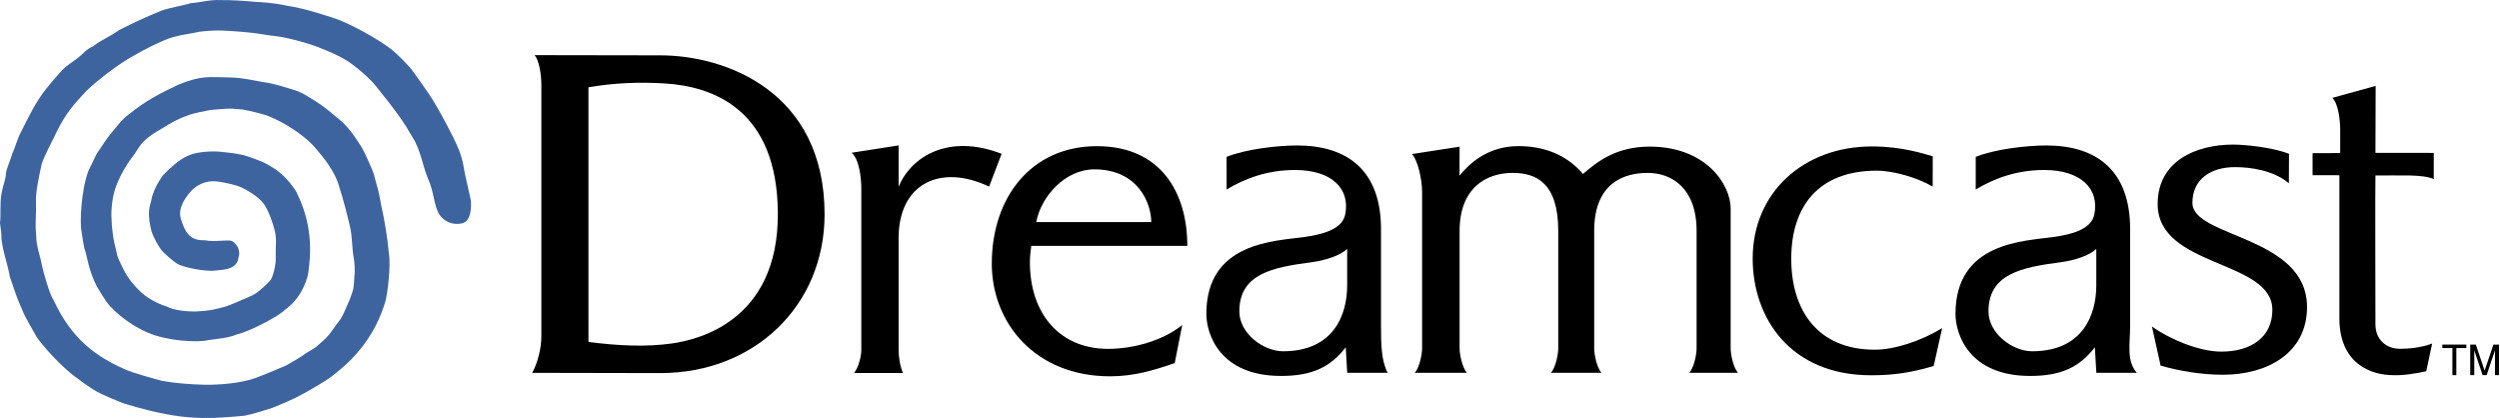
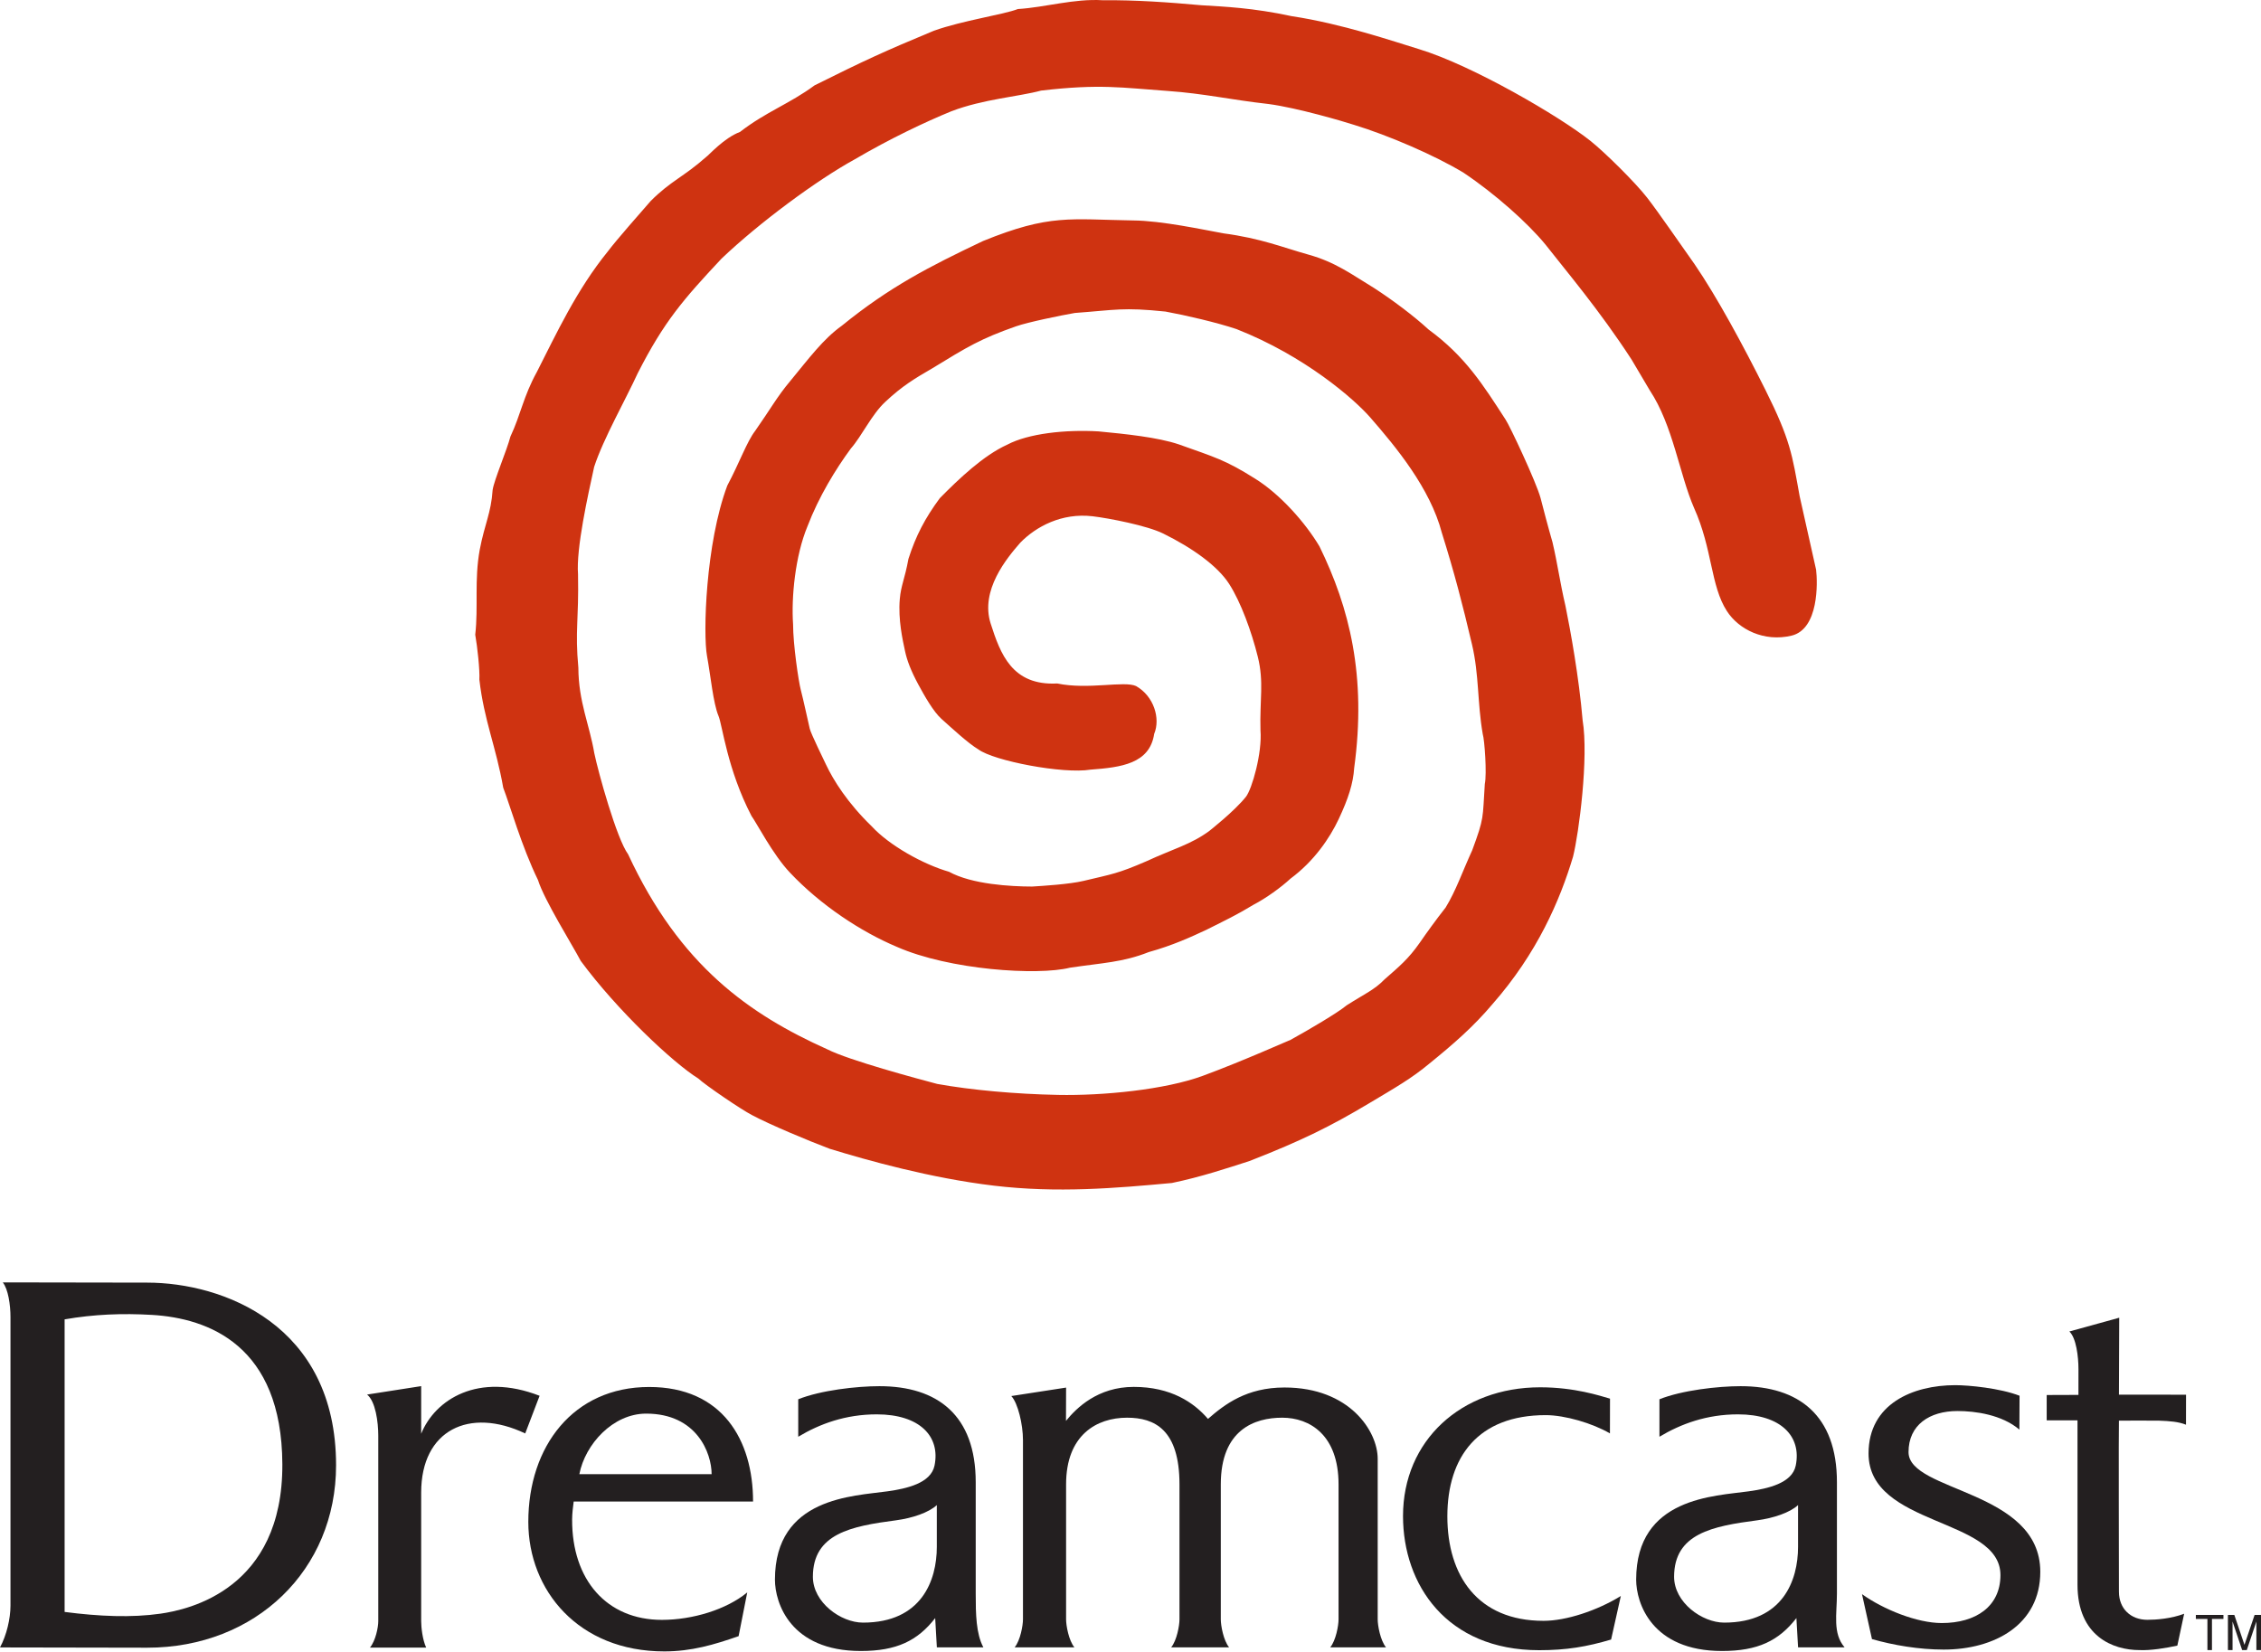
- <svg xmlns="http://www.w3.org/2000/svg" enable-background="new -22 349.213 566.93 94.787" viewBox="-22 349.213 566.93 94.787">
-   <path d="m534.359 428.143h-2.285v-.789h5.444v.789h-2.266v6.147h-.893z" />
-   <path d="m541.211 434.29-1.893-5.634v5.634h-.914v-6.936h1.264l2 5.897 1.998-5.897h1.264v6.936h-.91v-5.634l-1.895 5.634z" />
-   <path d="m100.813 368.557c0-2.409-.458-5.529-1.522-6.841 6.973 0 22.039.046 28.497.046 14.859 0 37.277 8.247 37.277 36.051 0 20.635-15.826 36.008-37.277 36.008-4.705 0-22.67-.057-29.044-.057 1.306-2.412 2.069-5.685 2.069-8.269zm10.687 58.199c6.858.891 13.189 1.165 18.917.346 5.542-.793 24.165-4.804 24.049-29.528-.109-23.432-14.581-28.789-25.731-29.444-5.819-.343-11.436-.123-17.236.881z" />
-   <path d="m171.187 383.855 10.676-1.667v9.4c2.738-6.767 11.259-12.205 23.366-7.493l-2.838 7.433c-11.082-5.26-20.528-.646-20.528 11.66v25.395c0 1.209.264 3.648.985 5.213h-11.089c1.12-1.381 1.64-4.004 1.64-5.213v-36.63c-.003-2.657-.545-6.77-2.212-8.098z" />
-   <path d="m508.719 388.951v32.434c0 10.182 7.018 12.905 12.219 12.905 2.197.108 5.313-.406 7.488-.888l1.338-6.285c-2.535.969-5.482 1.197-7.25 1.197-3.26 0-5.617-2.164-5.617-5.549 0-3.037-.078-32.809 0-33.761h-.035c.432 0 7.197-.024 7.879 0 2.217.078 3.92.213 5.387.803l.008-5.919s-12.986-.017-13.24-.017l.053-15.181-9.838 2.719c1.357 1.269 1.797 4.982 1.797 7.431 0 0-.008 4.536-.008 5.083-.441 0-5.438.025-6.264.025v5.001c.874-.001 6.083.002 6.083.002z" />
-   <path d="m466.193 423.249c4.23 3.021 10.867 5.703 15.734 5.703 6.752 0 11.588-3.285 11.588-9.468 0-11.414-26.023-9.523-26.023-24.005 0-9.792 8.756-13.476 17.1-13.476 2.682 0 8.805.582 12.697 2.088l-.031 6.688c-3.459-2.955-8.736-3.669-12.213-3.669-5.521 0-9.668 2.74-9.668 8.112 0 7.887 26.002 7.43 26.002 23.621 0 10.471-9.07 15.354-19.055 15.354-4.865 0-9.939-.863-14.16-2.072z" />
-   <path d="m309.107 389.052c0-.592.021-5.895.021-6.574l-10.809 1.671c1.303 1.365 2.303 5.623 2.303 8.667v35.414c0 1.209-.518 4.142-1.641 5.521h11.785c-1.119-1.381-1.637-4.313-1.637-5.521v-26.645c0-9.75 6.031-13.164 12.035-13.164 5.434 0 10.344 2.352 10.344 13.164v26.646c0 1.209-.52 4.142-1.637 5.521h11.428c-1.123-1.381-1.637-4.313-1.637-5.521v-26.646c0-10.811 6.678-13.164 12.123-13.164 5.43 0 11.111 3.411 11.111 13.164v26.646c0 1.209-.514 4.142-1.641 5.521h11.008c-1.127-1.381-1.639-4.313-1.639-5.521v-31.706c0-5.404-5.516-14.063-18.391-14.063-7.492 0-11.818 3.333-15.102 6.2-2.793-3.26-7.34-6.317-14.648-6.317-7.118-.003-11.321 4.17-13.376 6.707z" />
-   <path d="m283.621 405.666c-1.543 1.453-4.773 2.579-8.107 3.018-8.762 1.148-16.352 2.604-16.352 11.137 0 5.063 5.52 9.048 9.891 9.048 11.578 0 14.57-8.353 14.57-14.935v-8.268zm-27.352-20.883c4.419-1.771 11.55-2.583 16.021-2.583 11.42 0 19.008 5.705 19.008 18.949v21.972c0 4.069.061 7.924 1.512 10.631h-9.178l-.332-5.78c-3.473 4.487-7.627 6.495-14.676 6.495-13.91 0-16.946-9.503-16.946-14.069 0-16.297 15.512-16.486 22.249-17.447 3.727-.527 8.521-1.581 9.244-5.075 1.189-5.78-2.943-10.114-11.385-10.114-6.197 0-11.273 1.885-15.514 4.422zm197.303 20.883c-1.541 1.453-4.773 2.579-8.109 3.018-8.76 1.148-16.348 2.604-16.348 11.137 0 5.063 5.516 9.048 9.887 9.048 11.576 0 14.57-8.353 14.57-14.935zm-27.349-20.883c4.418-1.771 11.555-2.583 16.023-2.583 11.414 0 19.002 5.705 19.002 18.949v21.972c0 4.069-.887 7.841 1.508 10.631h-9.176l-.334-5.78c-3.477 4.487-7.625 6.495-14.674 6.495-13.902 0-16.943-9.503-16.943-14.069 0-16.297 15.512-16.486 22.246-17.447 3.729-.527 8.527-1.581 9.242-5.075 1.191-5.78-2.941-10.114-11.385-10.114-6.195 0-11.27 1.885-15.512 4.422v-7.4z" />
-   <path d="m416.451 391.521c-3.443-2.012-8.879-3.605-12.67-3.605-13.311 0-19.412 8.185-19.412 19.975 0 11.68 5.965 20.625 18.984 20.625 4.461 0 10.535-2.005 15.25-4.901l-1.918 8.592c-4.799 1.428-8.842 2.108-14.195 2.108-18.295 0-26.871-12.976-26.871-26.479 0-14.921 11.504-25.417 27.072-25.417 6.805 0 11.771 1.668 13.777 2.238z" />
-   <path d="m211.646 408.516c.008-1.233.172-2.41.31-3.549h35.401c0-12.169-6.087-22.608-20.505-22.608-14.965 0-23.85 11.703-23.85 26.63 0 13.498 9.891 25.56 26.832 25.56 5.356 0 9.834-1.319 14.669-3.012l1.701-8.63c-4.135 3.404-10.817 5.419-16.849 5.419-10.841-.001-17.756-7.851-17.709-19.81zm1.431-8.946c1.149-5.921 6.628-11.952 13.184-11.952 10.018 0 12.917 7.817 12.917 11.952-.002 0-26.101.018-26.101 0z" />
-   <path d="m43.058 350.501c3.969.596 8.026 1.984 10.141 2.63 4.261 1.302 11.177 5.351 13.621 7.291 1.157.918 3.585 3.323 4.528 4.533.917 1.179 2.667 3.733 3.783 5.308 1.781 2.597 3.874 6.466 5.648 10.025 1.984 3.978 2.12 5.13 2.721 8.455l1.311 5.862c.123 1.014.227 4.731-1.957 5.252-2.181.521-4.199-.484-5.15-1.955-1.316-2.036-1.133-4.927-2.623-8.235-1.161-2.674-1.666-6.561-3.521-9.355l-1.453-2.458c-2.573-3.96-5.253-7.103-6.851-9.153-1.411-1.723-4.04-4.064-6.531-5.729-2.306-1.398-6.032-2.993-8.719-3.813-.856-.279-4.524-1.357-6.8-1.66-3.093-.347-5.126-.836-8.063-1.043-3.63-.256-5.367-.578-10.074-.028-1.783.484-4.605.676-7.147 1.647-2.053.837-4.906 2.189-7.703 3.832-3.012 1.651-7.578 5.026-10.609 7.907-3.054 3.263-4.582 5.014-6.687 9.15-.931 2.046-2.736 5.213-3.464 7.447-.497 2.269-1.443 6.5-1.286 8.556.073 3.681-.25 4.441.027 7.45.01 2.71.899 4.588 1.27 6.806.315 1.53 1.787 6.828 2.694 8.061 4.129 8.9 9.675 12.755 15.856 15.537 1.742.888 7.191 2.346 8.767 2.763 2.69.485 6.227.81 9.633.875 3.583.069 8.522-.414 11.517-1.519 3.244-1.193 6.997-2.89 6.953-2.84 1.504-.832 3.802-2.186 4.516-2.781 1.383-.885 2.217-1.227 3.034-2.08 1.184-1.033 1.898-1.629 2.794-2.91.497-.721 1.292-1.827 2.059-2.805.83-1.36 1.307-2.793 2.116-4.564.968-2.623.818-2.496 1.003-5.277.175-.807-.02-3.519-.164-3.979-.437-2.502-.283-4.709-.856-7.138-.771-3.287-1.417-5.747-2.402-8.9-.929-3.549-3.656-6.838-5.702-9.188-1.268-1.457-5.201-4.895-10.658-7.043-1.538-.517-4.05-1.103-5.647-1.395-3.41-.356-3.965-.127-7.229.111-1.124.196-3.731.729-4.692 1.066-2.804.985-3.835 1.611-6.702 3.366-1.334.775-2.34 1.368-3.705 2.646-1.089 1.008-1.868 2.72-2.748 3.725-1.209 1.644-2.554 3.836-3.456 6.201-.978 2.353-1.293 5.664-1.143 7.796 0 1.621.441 4.597.616 5.246.176.65.616 2.67.71 3.076.097.405 1.145 2.541 1.292 2.852.593 1.261 1.726 3.07 3.633 4.919 1.411 1.54 4.133 3.05 6.174 3.635 1.828 1.005 4.912 1.173 6.62 1.177.839-.052 2.984-.183 4.103-.451 2.271-.545 2.688-.559 5.028-1.575 2.1-.974 3.523-1.325 4.986-2.403 0 0 2.007-1.572 2.919-2.724.481-.604 1.306-3.5 1.161-5.293-.069-2.453.289-3.845-.214-5.863-.5-2.019-1.354-4.358-2.281-5.8-.939-1.46-2.956-2.882-5.251-4.017-1.288-.636-4.333-1.224-5.627-1.376-2.453-.292-4.506.823-5.753 2.097-1.082 1.236-3.22 3.803-2.369 6.457.771 2.4 1.703 4.959 5.304 4.769 2.473.515 5.33-.229 6.283.207 1.413.802 1.955 2.573 1.443 3.81-.359 2.383-2.643 2.668-5.076 2.852-2.18.365-7.715-.702-8.93-1.613-.816-.484-2.067-1.648-2.946-2.435-.633-.568-1.346-1.828-1.837-2.734-.598-1.114-.903-1.933-1.057-2.657-.185-.861-.562-2.506-.419-4.15.099-1.108.394-1.582.688-3.203.589-1.84 1.32-3.239 2.498-4.834 1.532-1.556 3.479-3.408 5.38-4.269 1.676-.886 4.613-1.211 7.268-1.056 2.156.206 4.702.469 6.389 1.033 2.884 1.03 3.708 1.236 6.077 2.73 1.999 1.237 4.012 3.516 5.136 5.402 2.39 4.89 3.76 10.328 2.764 17.653-.081 1.237-.466 2.444-1.237 4.084-.714 1.511-1.96 3.35-3.838 4.733-.754.699-1.946 1.56-2.915 2.063-1.375.834-2.299 1.269-3.733 1.989-1.26.594-2.73 1.27-4.646 1.802-2.076.821-3.67.854-6.281 1.243-2.568.646-9.602.187-13.792-1.662-2.857-1.203-6.064-3.321-8.505-5.904-1.354-1.422-2.681-3.996-3.069-4.523-1.94-3.729-2.319-7.234-2.631-7.973-.422-1-.631-3.244-.916-4.779-.319-1.724-.122-8.942 1.617-13.574.981-1.845 1.555-3.49 2.217-4.353 1.193-1.696 1.769-2.755 2.782-3.957 1.528-1.852 2.64-3.364 4.127-4.431 3.793-3.083 6.959-4.711 11.245-6.746 5.324-2.168 6.923-1.72 11.964-1.639 2.267.02 5.566.733 7.189 1.027 3.012.401 4.738 1.127 6.773 1.695 2.178.608 3.436 1.58 5.226 2.659 1.47.949 3.202 2.251 4.345 3.308 2.927 2.146 4.337 4.401 6.131 7.171.327.464 2.455 5.002 2.794 6.266.158.633.638 2.449.949 3.511.396 1.685.591 3.176 1.036 5.078.396 1.957 1.072 5.653 1.364 9.108.495 2.965-.296 9.015-.76 10.871-1.035 3.463-2.85 7.69-6.428 11.762-1.519 1.803-3.135 3.199-5.003 4.716-1.427 1.19-2.653 1.886-4.861 3.202-2.996 1.789-5.276 2.931-9.477 4.574-1.71.549-3.866 1.27-6.188 1.75-4.499.411-9.123.809-14.169.211-5.047-.602-10.102-2.024-13.089-2.94-1.649-.618-4.841-1.955-6.178-2.679-.872-.441-3.793-2.439-4.288-2.919-2-1.237-6.479-5.449-9.371-9.375-.633-1.216-2.911-4.854-3.406-6.448-1.313-2.697-2.229-5.96-2.766-7.354-.568-3.254-1.528-5.348-1.902-8.612.042-.768-.154-2.577-.33-3.578.254-2.235-.086-4.339.358-6.773.39-2.053.904-2.91 1.028-4.766.121-.794 1.141-3.182 1.415-4.245.826-1.75 1.03-3.191 2.107-5.147 1.549-3.048 3.172-6.554 5.662-9.617.712-.95 2.729-3.228 3.416-4.017 1.625-1.625 2.578-1.881 4.421-3.51.19-.12 1.409-1.508 2.685-1.985 2.111-1.632 3.937-2.23 5.948-3.715 4.029-2.008 5.497-2.686 9.497-4.351 2.313-.825 5.534-1.28 6.694-1.73 2.209-.137 4.451-.841 6.773-.702 2.607-.024 5.234.162 7.855.4 1.766.103 4.072.189 7.199.869z" fill="#3e649f" />
+ <svg xmlns="http://www.w3.org/2000/svg" id="svg5822" version="1.1" width="500" height="365.269" xml:space="preserve">
+   <defs id="defs5826" />
+   <g id="g5830" transform="matrix(1.25,0,0,-1.25,-9.458586,406.2357)">
+     <path id="path5836" style="fill:#231f20;fill-opacity:1;fill-rule:evenodd;stroke:none" d="m 398.088,38.52 -2.046,0 0,0.708 4.879,0 0,-0.708 -2.03,0 0,-5.512 -0.802,0 0,5.512" />
+     <path id="path5838" style="fill:#231f20;fill-opacity:1;fill-rule:evenodd;stroke:none" d="m 404.232,33.008 -1.698,5.051 0,-5.051 -0.819,0 0,6.22 1.135,0 1.792,-5.289 1.792,5.289 1.135,0 0,-6.22 -0.82,0 0,5.051 -1.697,-5.051 -0.818,0" />
+     <path id="path5840" style="fill:#231f20;fill-opacity:1;fill-rule:evenodd;stroke:none" d="m 9.421,91.938 c 0,2.161 -0.409,4.957 -1.365,6.133 6.254,0 19.76,-0.042 25.548,-0.042 13.321,0 33.418,-7.394 33.418,-32.319 0,-18.497 -14.186,-32.281 -33.418,-32.281 -4.217,0 -20.325,0.048 -26.037,0.048 1.171,2.165 1.854,5.099 1.854,7.413 l 0,51.048 z M 18.998,39.759 c 6.15,-0.796 11.824,-1.041 16.961,-0.307 4.971,0.71 21.664,4.305 21.559,26.472 C 57.421,86.931 44.448,91.731 34.452,92.318 29.235,92.625 24.2,92.431 18.998,91.529 l 0,-51.77" />
+     <path id="path5842" style="fill:#231f20;fill-opacity:1;fill-rule:evenodd;stroke:none" d="m 72.508,78.222 9.571,1.493 c 0,-1.959 0,-7.705 0,-8.427 2.456,6.065 10.092,10.942 20.949,6.717 l -2.544,-6.663 C 90.546,76.055 82.079,71.919 82.079,60.887 l 0,-22.766 c 0,-1.082 0.233,-3.271 0.884,-4.674 l -9.944,0 c 1.006,1.239 1.47,3.592 1.47,4.674 l 0,32.842 c 0,2.381 -0.483,6.069 -1.981,7.258" />
+     <path id="path5844" style="fill:#231f20;fill-opacity:1;fill-rule:evenodd;stroke:none" d="m 375.103,73.655 c 0,-0.623 0,-27.099 0,-29.082 0,-9.124 6.292,-11.565 10.952,-11.565 1.975,-0.098 4.762,0.363 6.713,0.796 l 1.205,5.635 c -2.277,-0.868 -4.919,-1.074 -6.502,-1.074 -2.922,0 -5.037,1.94 -5.037,4.975 0,2.722 -0.068,29.413 0,30.267 l -0.03,0 c 0.389,0 6.45,0.022 7.062,0 1.99,-0.07 3.518,-0.192 4.831,-0.719 l 0.009,5.308 c 0,0 -11.646,0.014 -11.87,0.014 l 0.05,13.61 -8.823,-2.437 c 1.219,-1.139 1.611,-4.47 1.611,-6.663 0,0 -0.004,-4.067 -0.004,-4.558 -0.399,0 -4.873,-0.02 -5.617,-0.02 l 0,-4.484 c 0.78,0 5.452,0 5.452,0" />
+     <path id="path5846" style="fill:#231f20;fill-opacity:1;fill-rule:evenodd;stroke:none" d="m 336.977,42.905 c 3.791,-2.71 9.742,-5.113 14.105,-5.113 6.055,0 10.389,2.945 10.389,8.489 0,10.233 -23.334,8.541 -23.334,21.522 0,8.779 7.851,12.081 15.332,12.081 2.404,0 7.891,-0.521 11.383,-1.87 l -0.028,-5.995 c -3.099,2.648 -7.829,3.291 -10.948,3.291 -4.951,0 -8.665,-2.455 -8.665,-7.272 0,-7.074 23.309,-6.665 23.309,-21.179 0,-9.385 -8.134,-13.762 -17.084,-13.762 -4.362,0 -8.905,0.774 -12.694,1.856 l -1.766,7.954" />
+     <path id="path5848" style="fill:#231f20;fill-opacity:1;fill-rule:evenodd;stroke:none" d="m 196.153,73.563 c 0,0.53 0.019,5.286 0.019,5.893 l -9.692,-1.497 c 1.169,-1.225 2.063,-5.041 2.063,-7.767 l 0,-31.754 c 0,-1.082 -0.463,-3.71 -1.469,-4.947 l 10.567,0 c -1.006,1.237 -1.469,3.864 -1.469,4.947 l 0,23.893 c 0,8.741 5.408,11.798 10.788,11.798 4.871,0 9.272,-2.108 9.272,-11.798 l 0,-23.893 c 0,-1.082 -0.465,-3.71 -1.467,-4.947 l 10.244,0 c -1.004,1.237 -1.467,3.864 -1.467,4.947 l 0,23.893 c 0,9.689 5.989,11.798 10.864,11.798 4.871,0 9.968,-3.057 9.968,-11.798 l 0,-23.893 c 0,-1.082 -0.465,-3.71 -1.47,-4.947 l 9.864,0 c -1.004,1.237 -1.469,3.864 -1.469,4.947 l 0,28.427 c 0,4.847 -4.941,12.608 -16.486,12.608 -6.715,0 -10.592,-2.986 -13.538,-5.558 -2.504,2.922 -6.58,5.664 -13.131,5.664 -6.384,0 -10.152,-3.74 -11.992,-6.015" />
+     <path id="path5850" style="fill:#231f20;fill-opacity:1;fill-rule:evenodd;stroke:none" d="m 173.302,58.666 c -1.381,-1.299 -4.277,-2.309 -7.268,-2.702 -7.853,-1.03 -14.657,-2.335 -14.657,-9.986 0,-4.536 4.943,-8.11 8.862,-8.11 10.381,0 13.063,7.487 13.063,13.388 l 0,7.41 z m -24.518,18.723 c 3.96,1.59 10.352,2.317 14.362,2.317 10.239,0 17.038,-5.113 17.038,-16.989 l 0,-19.698 c 0,-3.65 0.054,-7.104 1.355,-9.529 l -8.23,0 -0.295,5.181 c -3.119,-4.023 -6.837,-5.825 -13.159,-5.825 -12.468,0 -15.19,8.518 -15.19,12.616 0,14.61 13.905,14.782 19.944,15.642 3.339,0.475 7.641,1.417 8.287,4.55 1.066,5.182 -2.638,9.066 -10.209,9.066 -5.554,0 -10.104,-1.688 -13.902,-3.962 l 0,6.63 z M 325.664,58.666 c -1.383,-1.299 -4.28,-2.309 -7.27,-2.702 -7.853,-1.03 -14.657,-2.335 -14.657,-9.986 0,-4.536 4.945,-8.11 8.864,-8.11 10.381,0 13.063,7.487 13.063,13.388 l 0,7.41 z m -24.52,18.723 c 3.963,1.59 10.355,2.317 14.362,2.317 10.239,0 17.038,-5.113 17.038,-16.989 l 0,-19.698 c 0,-3.65 -0.794,-7.027 1.355,-9.529 l -8.23,0 -0.295,5.181 c -3.117,-4.023 -6.837,-5.825 -13.157,-5.825 -12.468,0 -15.192,8.518 -15.192,12.616 0,14.61 13.907,14.782 19.944,15.642 3.342,0.475 7.643,1.417 8.287,4.55 1.068,5.182 -2.638,9.066 -10.207,9.066 -5.554,0 -10.104,-1.688 -13.905,-3.962 l 0,6.63" />
+     <path id="path5852" style="fill:#231f20;fill-opacity:1;fill-rule:evenodd;stroke:none" d="m 292.385,71.35 c -3.089,1.802 -7.961,3.233 -11.361,3.233 -11.93,0 -17.401,-7.34 -17.401,-17.91 0,-10.471 5.344,-18.489 17.016,-18.489 4,0 9.449,1.794 13.674,4.394 l -1.72,-7.703 c -4.301,-1.279 -7.925,-1.888 -12.726,-1.888 -16.402,0 -24.089,11.63 -24.089,23.734 0,13.379 10.313,22.786 24.265,22.786 6.102,0 10.556,-1.495 12.355,-2.008 l -0.013,-6.149" />
+     <path id="path5854" style="fill:#231f20;fill-opacity:1;fill-rule:evenodd;stroke:none" d="m 108.782,56.113 c 0.006,1.106 0.152,2.162 0.277,3.181 l 31.734,0 c 0,10.91 -5.452,20.269 -18.38,20.269 -13.417,0 -21.381,-10.491 -21.381,-23.873 0,-12.104 8.867,-22.916 24.055,-22.916 4.802,0 8.818,1.185 13.151,2.7 l 1.526,7.739 c -3.704,-3.053 -9.698,-4.859 -15.106,-4.859 -9.719,0 -15.919,7.038 -15.875,17.759 z m 1.279,8.021 c 1.03,5.308 5.941,10.716 11.82,10.716 8.98,0 11.581,-7.009 11.581,-10.717 0,0 -23.401,-0.014 -23.401,0.002" />
+     <path id="path5856" style="fill:#cf3311;fill-opacity:1;fill-rule:evenodd;stroke:none" d="m 236.137,322.119 c 8.819,-1.325 17.825,-4.406 22.523,-5.841 9.461,-2.894 24.825,-11.882 30.249,-16.195 2.566,-2.039 7.961,-7.378 10.052,-10.066 2.034,-2.618 5.923,-8.291 8.404,-11.786 3.947,-5.767 8.597,-14.358 12.542,-22.265 4.406,-8.832 4.708,-11.391 6.039,-18.773 l 2.913,-13.019 c 0.272,-2.249 0.499,-10.505 -4.347,-11.663 -4.845,-1.157 -9.323,1.08 -11.434,4.345 -2.922,4.522 -2.519,10.943 -5.825,18.289 -2.578,5.939 -3.704,14.568 -7.821,20.776 l -3.228,5.458 c -5.712,8.791 -11.666,15.773 -15.217,20.325 -3.125,3.823 -8.965,9.022 -14.502,12.724 -5.119,3.103 -13.391,6.643 -19.363,8.465 -1.902,0.619 -10.04,3.013 -15.099,3.686 -6.867,0.772 -11.383,1.856 -17.905,2.317 -8.054,0.567 -11.918,1.285 -22.365,0.064 -3.957,-1.075 -10.229,-1.499 -15.871,-3.658 -4.558,-1.86 -10.896,-4.863 -17.108,-8.511 -6.683,-3.666 -16.829,-11.161 -23.556,-17.561 -6.781,-7.246 -10.172,-11.132 -14.847,-20.317 -2.073,-4.546 -6.077,-11.575 -7.691,-16.538 -1.102,-5.037 -3.207,-14.434 -2.852,-18.998 0.158,-8.176 -0.557,-9.861 0.058,-16.544 0.022,-6.017 1.997,-10.188 2.818,-15.109 0.704,-3.402 3.967,-15.166 5.983,-17.898 9.174,-19.765 21.487,-28.324 35.212,-34.5 3.866,-1.968 15.971,-5.208 19.473,-6.138 5.971,-1.077 13.828,-1.796 21.391,-1.942 7.956,-0.157 18.924,0.922 25.579,3.371 7.2,2.65 15.53,6.414 15.434,6.31 3.343,1.842 8.443,4.847 10.03,6.169 3.071,1.968 4.919,2.73 6.739,4.624 2.626,2.295 4.213,3.618 6.201,6.462 1.107,1.606 2.864,4.059 4.578,6.229 1.84,3.019 2.899,6.2 4.699,10.132 2.153,5.821 1.818,5.54 2.226,11.722 0.385,1.794 -0.042,7.813 -0.366,8.836 -0.968,5.554 -0.628,10.457 -1.899,15.851 -1.717,7.298 -3.145,12.762 -5.338,19.763 -2.063,7.883 -8.118,15.186 -12.662,20.403 -2.816,3.233 -11.55,10.87 -23.668,15.64 -3.413,1.149 -9,2.45 -12.546,3.097 -7.571,0.792 -8.803,0.285 -16.051,-0.246 -2.494,-0.435 -8.289,-1.619 -10.417,-2.367 -6.226,-2.187 -8.517,-3.578 -14.883,-7.477 -2.964,-1.72 -5.198,-3.037 -8.226,-5.877 -2.419,-2.239 -4.145,-6.039 -6.104,-8.27 -2.684,-3.65 -5.67,-8.521 -7.673,-13.77 -2.173,-5.224 -2.872,-12.578 -2.544,-17.31 0,-3.606 0.982,-10.209 1.373,-11.654 0.389,-1.447 1.363,-5.929 1.575,-6.829 0.213,-0.898 2.544,-5.642 2.864,-6.328 1.315,-2.798 3.833,-6.821 8.074,-10.926 3.129,-3.42 9.176,-6.773 13.704,-8.072 4.059,-2.229 10.908,-2.606 14.696,-2.614 1.864,0.112 6.627,0.407 9.114,1.002 5.037,1.209 5.969,1.243 11.165,3.498 4.66,2.162 7.823,2.94 11.068,5.338 0,0 4.458,3.494 6.484,6.047 1.068,1.349 2.9,7.773 2.573,11.754 -0.152,5.45 0.641,8.541 -0.473,13.023 -1.112,4.482 -3.011,9.68 -5.067,12.883 -2.085,3.241 -6.567,6.402 -11.666,8.918 -2.854,1.411 -9.619,2.718 -12.488,3.057 -5.454,0.645 -10.014,-1.826 -12.782,-4.657 -2.401,-2.746 -7.148,-8.445 -5.255,-14.337 1.71,-5.332 3.774,-11.014 11.774,-10.594 5.488,-1.142 11.836,0.517 13.949,-0.457 3.141,-1.782 4.346,-5.717 3.203,-8.46 -0.796,-5.292 -5.863,-5.927 -11.271,-6.328 -4.84,-0.81 -17.13,1.557 -19.834,3.582 -1.81,1.077 -4.586,3.664 -6.54,5.41 -1.405,1.257 -2.997,4.059 -4.081,6.071 -1.333,2.473 -2.008,4.293 -2.351,5.905 -0.407,1.912 -1.245,5.564 -0.928,9.216 0.214,2.464 0.874,3.512 1.531,7.114 1.307,4.083 2.93,7.192 5.544,10.732 3.404,3.455 7.727,7.569 11.946,9.479 3.722,1.966 10.241,2.688 16.14,2.343 4.785,-0.457 10.447,-1.038 14.19,-2.295 6.404,-2.288 8.234,-2.744 13.494,-6.06 4.444,-2.75 8.914,-7.807 11.405,-12.001 5.308,-10.856 8.351,-22.934 6.138,-39.197 -0.18,-2.748 -1.036,-5.431 -2.75,-9.068 -1.581,-3.357 -4.355,-7.44 -8.517,-10.517 -1.675,-1.552 -4.32,-3.46 -6.47,-4.578 -3.055,-1.854 -5.107,-2.819 -8.296,-4.42 -2.798,-1.315 -6.062,-2.818 -10.315,-4.001 -4.608,-1.822 -8.148,-1.898 -13.943,-2.762 -5.709,-1.431 -21.323,-0.409 -30.625,3.694 -6.348,2.67 -13.472,7.374 -18.888,13.111 -3.008,3.151 -5.951,8.874 -6.817,10.042 -4.306,8.28 -5.149,16.067 -5.839,17.703 -0.94,2.223 -1.405,7.208 -2.035,10.617 -0.71,3.821 -0.268,19.852 3.59,30.143 2.177,4.097 3.45,7.749 4.921,9.669 2.648,3.764 3.925,6.115 6.178,8.785 3.392,4.115 5.863,7.473 9.168,9.838 8.423,6.851 15.457,10.461 24.973,14.983 11.824,4.814 15.374,3.818 26.565,3.64 5.035,-0.044 12.359,-1.626 15.961,-2.281 6.689,-0.89 10.521,-2.502 15.046,-3.764 4.837,-1.349 7.635,-3.506 11.601,-5.905 3.269,-2.111 7.111,-5.001 9.651,-7.348 6.496,-4.762 9.633,-9.772 13.614,-15.923 0.721,-1.032 5.452,-11.109 6.206,-13.917 0.348,-1.405 1.417,-5.44 2.104,-7.798 0.882,-3.74 1.311,-7.054 2.295,-11.273 0.884,-4.347 2.383,-12.557 3.035,-20.23 1.092,-6.581 -0.659,-20.018 -1.694,-24.141 -2.301,-7.691 -6.326,-17.076 -14.275,-26.116 -3.377,-4.001 -6.965,-7.105 -11.114,-10.471 -3.173,-2.646 -5.891,-4.187 -10.792,-7.111 -6.656,-3.971 -11.719,-6.507 -21.048,-10.152 -3.798,-1.221 -8.583,-2.822 -13.74,-3.891 -9.992,-0.922 -20.259,-1.808 -31.468,-0.475 -11.208,1.331 -22.435,4.49 -29.068,6.528 -3.66,1.373 -10.75,4.346 -13.722,5.947 -1.935,0.984 -8.418,5.416 -9.519,6.484 -4.444,2.748 -14.39,12.103 -20.81,20.818 -1.407,2.694 -6.466,10.776 -7.563,14.318 -2.917,5.989 -4.951,13.233 -6.146,16.326 -1.261,7.222 -3.387,11.876 -4.221,19.128 0.096,1.706 -0.341,5.723 -0.73,7.946 0.567,4.963 -0.19,9.639 0.796,15.041 0.866,4.56 2.01,6.464 2.283,10.585 0.267,1.764 2.535,7.066 3.141,9.425 1.83,3.887 2.285,7.09 4.676,11.429 3.444,6.769 7.042,14.554 12.574,21.355 1.579,2.106 6.06,7.168 7.585,8.922 3.608,3.604 5.724,4.175 9.819,7.795 0.425,0.267 3.129,3.351 5.96,4.41 4.69,3.624 8.745,4.953 13.207,8.25 8.947,4.456 12.207,5.959 21.09,9.655 5.131,1.832 12.29,2.842 14.867,3.843 4.903,0.304 9.88,1.87 15.035,1.557 5.791,0.056 11.626,-0.359 17.442,-0.886 3.953,-0.246 9.07,-0.437 16.015,-1.942" />
+   </g>
</svg>
